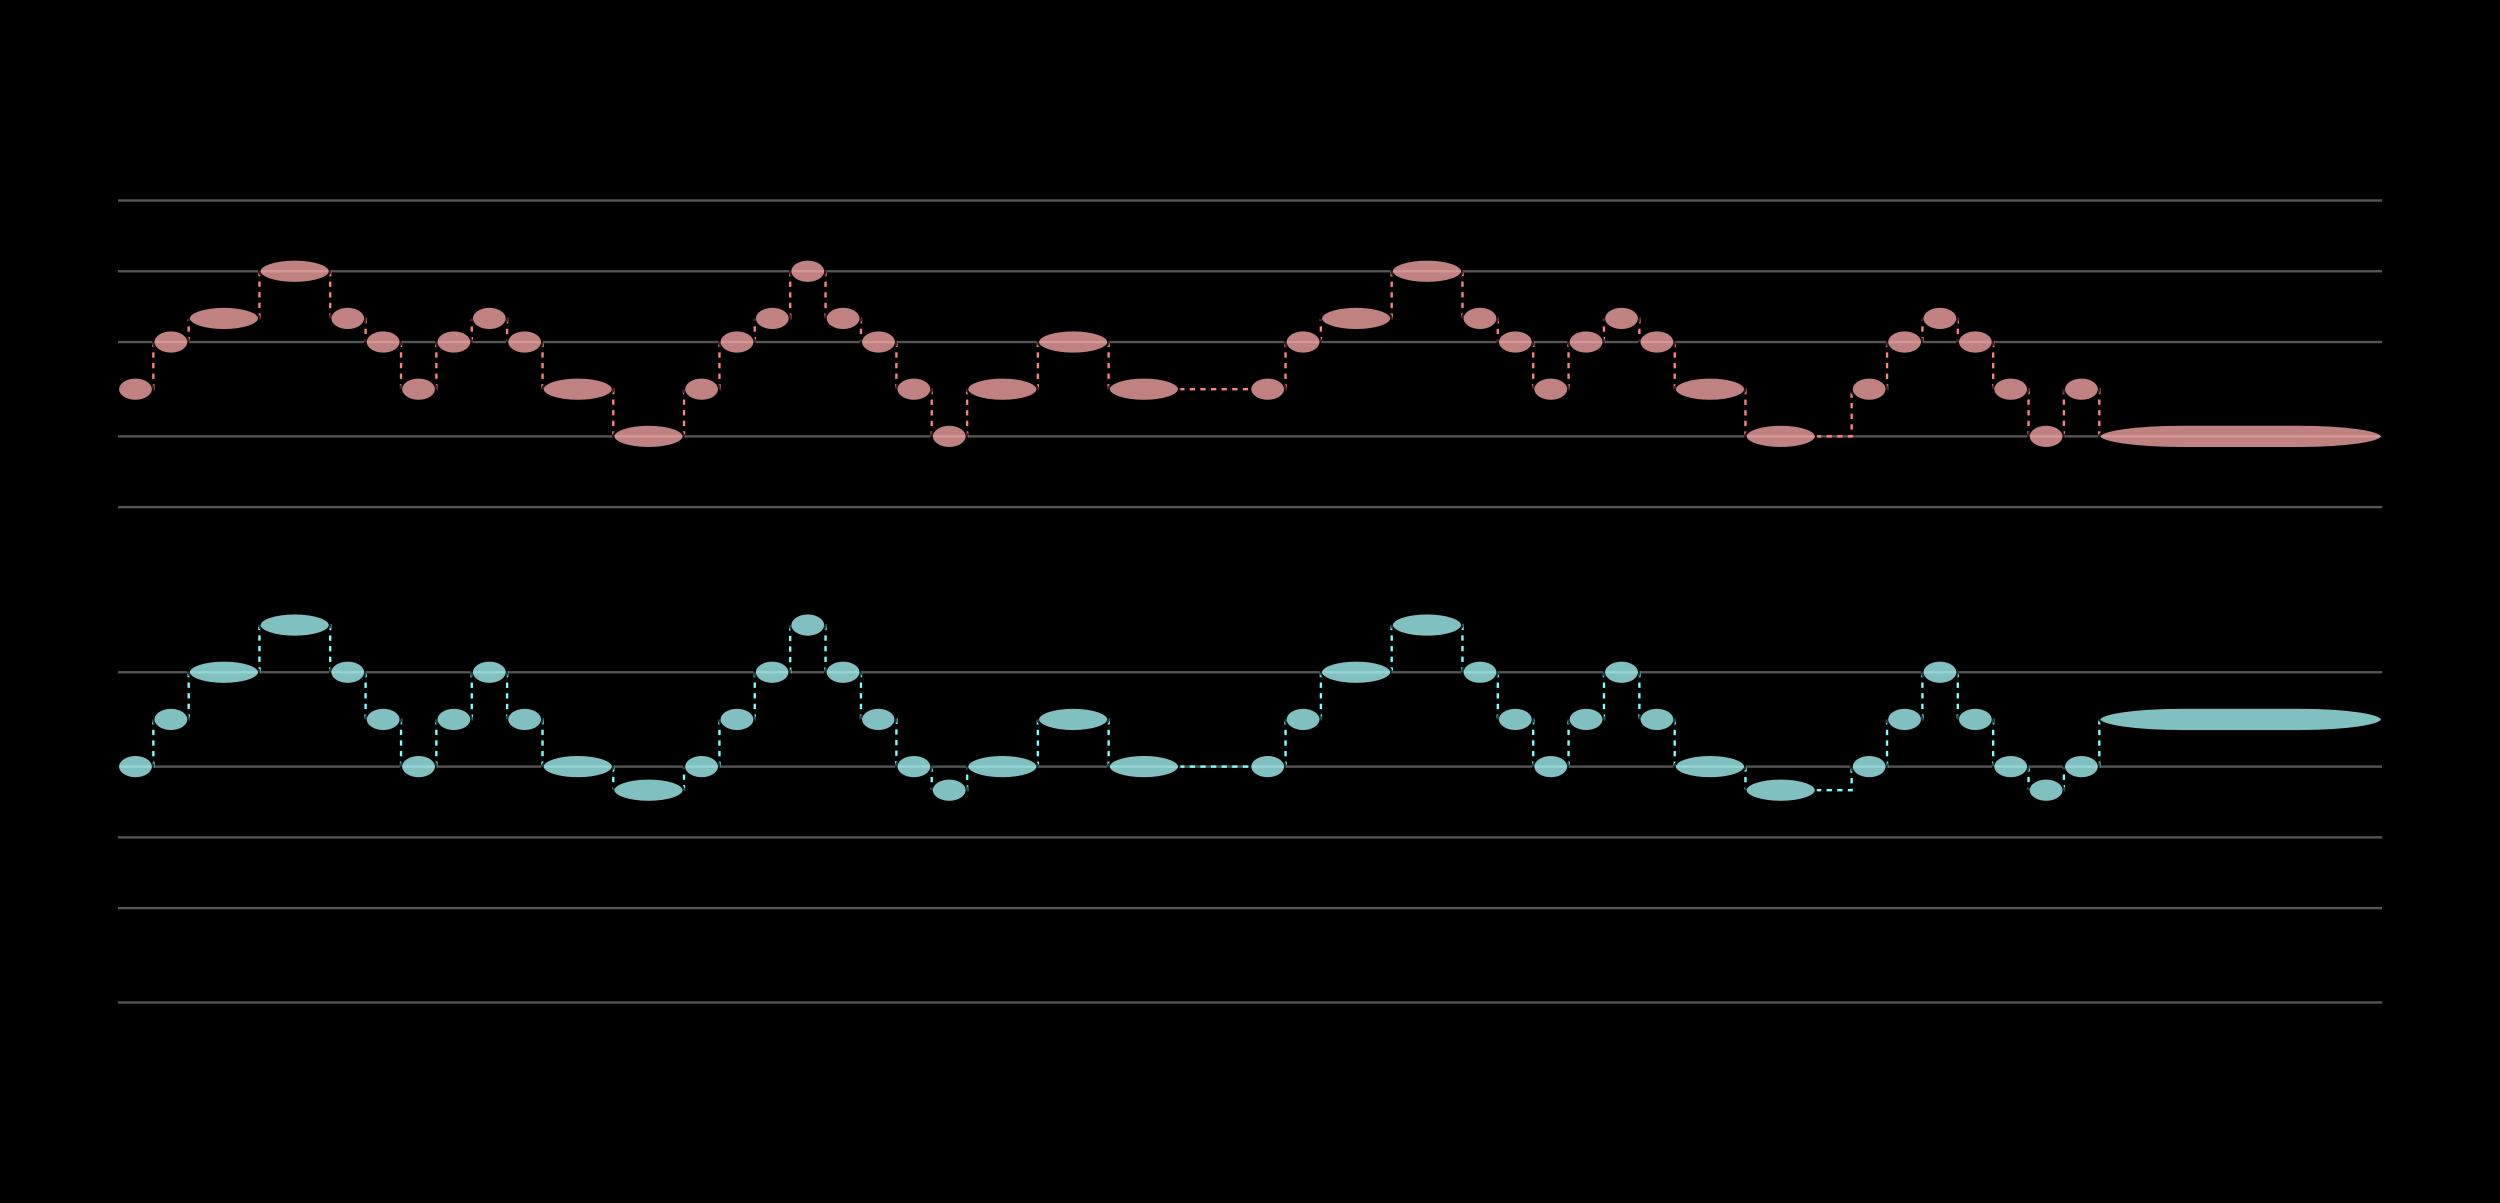
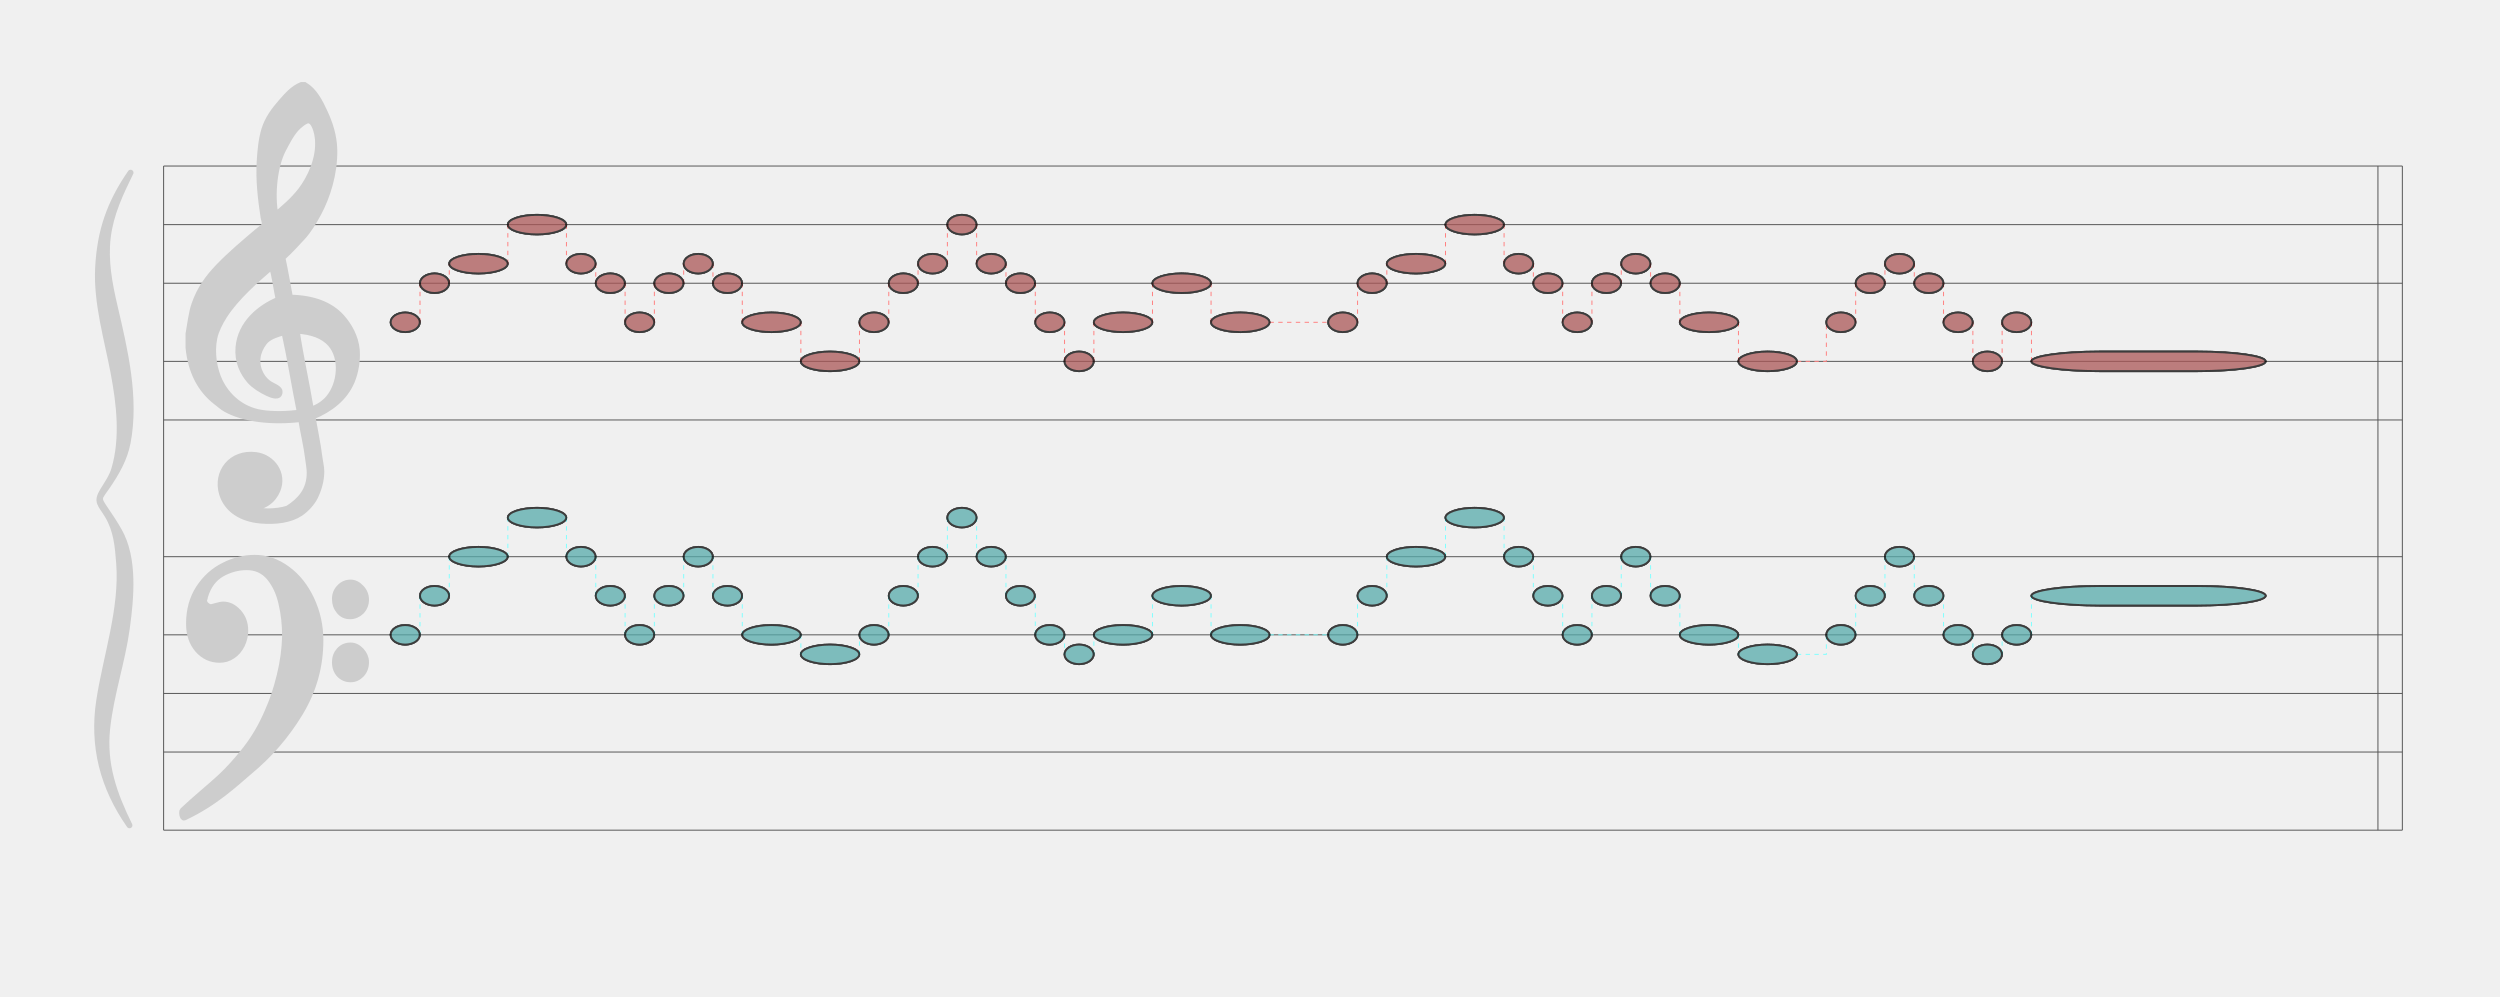
- <svg xmlns="http://www.w3.org/2000/svg" version="1.1" viewPort="0 40 27.425 41" viewBox="-50 -50 1059.87 510" width="1059.87" height="510">
+ <svg xmlns="http://www.w3.org/2000/svg" version="1.1" viewPort="0 40 27.425 41" viewBox="-200 -50 1279.87 510" width="1279.87" height="510">
  <filter id="constantOpacity">
    <feComponentTransfer>
      <feFuncA type="table" tableValues="0 .5 .5" />
    </feComponentTransfer>
  </filter>
-   <rect class="background" x="-500%" y="-500%" width="1000%" height="1000%" style="fill:black" />
  <g transform="scale(35, -10) translate(0, -81)">
-     <g class="staff-lines" stroke-width="0.1" stroke="#555555">
-       <path d="M0 64.5 L27.425 64.5" />
-       <path d="M0 67.5 L27.425 67.5" />
-       <path d="M0 71.5 L27.425 71.5" />
-       <path d="M0 74.5 L27.425 74.5" />
-       <path d="M0 77.5 L27.425 77.5" />
-       <path d="M0 43.5 L27.425 43.5" />
-       <path d="M0 47.5 L27.425 47.5" />
-       <path d="M0 50.5 L27.425 50.5" />
-       <path d="M0 53.5 L27.425 53.5" />
-       <path d="M0 57.5 L27.425 57.5" />
+     <g class="staff-lines" stroke-width="0.5" stroke="#555555">
+       <path vector-effect="non-scaling-stroke" d="M-3.321 64.5 L29.425 64.5" />
+       <path vector-effect="non-scaling-stroke" d="M-3.321 67.5 L29.425 67.5" />
+       <path vector-effect="non-scaling-stroke" d="M-3.321 71.5 L29.425 71.5" />
+       <path vector-effect="non-scaling-stroke" d="M-3.321 74.5 L29.425 74.5" />
+       <path vector-effect="non-scaling-stroke" d="M-3.321 77.5 L29.425 77.5" />
+       <path vector-effect="non-scaling-stroke" d="M-3.321 43.5 L29.425 43.5" />
+       <path vector-effect="non-scaling-stroke" d="M-3.321 47.5 L29.425 47.5" />
+       <path vector-effect="non-scaling-stroke" d="M-3.321 50.5 L29.425 50.5" />
+       <path vector-effect="non-scaling-stroke" d="M-3.321 53.5 L29.425 53.5" />
+       <path vector-effect="non-scaling-stroke" d="M-3.321 57.5 L29.425 57.5" />
+       <path vector-effect="non-scaling-stroke" d="M29.068,43.5 L29.068,77.5" />
+       <path vector-effect="non-scaling-stroke" d="M29.425,43.5 L29.425,77.5" />
+       <path vector-effect="non-scaling-stroke" d="M-3.321,43.5 L-3.321,77.5 z" />
+     </g>
+     <g transform="scale(0.714286, 1)">
+       <g vector-effect="non-scaling-stroke" class="treble-clef" stroke="#cdcdcd" stroke-width="3" fill="#cdcdcd" transform="translate(-17.25, 5.15) scale(0.06, 0.07)">
+         <path vector-effect="non-scaling-stroke" d="M250.026,1080.111c-2.375-5.813-4.501-12.037-5.616-19.656c-1.07-7.32-1.387-15.609-1.62-23.113    c-0.426-13.713,0.409-28.548,1.296-41.038c0.132-1.861,0.517-3.882,0.432-5.183c-0.118-1.794-1.622-3.834-2.484-5.401    c-4.551-8.266-9.023-16.291-13.176-25.488c-3.56-7.883-6.46-16.235-8.316-27.648c-1.087-6.682-1.406-14.26-2.053-21.816   c0-3.313,0-6.623,0-9.936c0.817-17.854,4.099-30.916,9.396-39.743c1.084-1.808,2.228-3.951,3.24-5.186    c6.218-7.579,16.081-9.873,25.812-7.343c0.598-8.887,1.858-19.53,2.376-28.944c0.193-3.49,0.54-7.194,0.54-10.368    c-0.003-13.193-3.44-20.603-7.452-26.135c-3.645-2.613-9.925-3.099-13.176,0.43c4.904-0.174,8.174,5.425,9.612,12.744    c2.427,12.351-1.738,24.386-7.344,25.918c-8.458,2.316-13.738-12.691-11.556-28.295c1.622-11.598,6.603-18.42,13.176-19.655    c5.073-0.956,10.149,0.426,13.608,5.399c1.988,2.858,4.009,7.685,4.968,11.879c1.246,5.448,2.18,12.212,2.16,18.792    c-0.01,3.246-0.453,6.761-0.648,10.152c-0.614,10.689-1.579,19.729-2.376,29.812c6.095,5.437,10.941,13.432,13.392,25.704    c1.302,6.52,2.035,15.517,1.727,23.111c-0.375,9.302-2.565,17.712-5.183,23.975c-3.863,9.248-9.852,13.985-17.604,14.257    c-0.849,9.749-1.633,19.633-2.593,29.159c2.376,4.619,4.55,9.643,6.805,14.906c2.185,5.095,3.892,11.286,5.508,17.712    c2.98,11.855,5.576,29.004,5.4,46.44c-0.102,10.157-1.538,19.319-3.24,27.215c-1.691,7.847-3.557,15.81-6.912,20.089    c-0.36,0-0.72,0-1.08,0C254.113,1090.306,252.068,1085.104,250.026,1080.111z M248.19,997.6    c-1.362,15.429-0.295,36.475,2.7,48.384c1.367,5.441,2.426,10.329,4.428,15.122c0.854,2.04,3.006,5.909,4.104,5.83    c2.104-0.153,3.064-9.245,3.24-13.824c0.542-14.092-2.623-28.387-5.832-37.366C254.247,1008.515,250.911,1002.572,248.19,997.6z     M249.27,935.823c-6.565-5.809-13.02-17.569-13.716-34.776c-0.425-10.517,1.463-18.693,3.888-24.624    c1.422-3.478,3.789-6.692,6.156-9.072c1.287-1.293,4.09-3.666,3.996,1.296c-0.048,2.584-2.504,4.06-3.888,6.263    c-2.557,4.079-4.489,12.399-3.348,21.385c0.481,3.784,1.636,7.983,2.808,10.153c1.458,2.697,3.725,4.34,6.048,5.615    c1.987-19.137,3.451-39.323,5.292-58.753c-4.493-1.347-9.224-1.49-13.068-0.213c-6.922,2.298-11.753,12.045-14.256,23.111    c-1.838,8.128-2.944,20.546-1.837,31.752c0.529,5.353,1.939,11.271,3.348,15.984c4.113,13.751,11.055,26.606,16.308,36.289    C247.971,952.523,248.466,943.862,249.27,935.823z M260.286,855.473c-1.479,19.361-3.545,38.701-4.86,57.671    c5.07-0.638,9.023-3.541,11.556-9.718c4.25-10.369,3.378-29.217-0.648-39.53C264.924,860.283,262.694,856.868,260.286,855.473z" />
+       </g>
+       <g class="bass-clef" fill="#cdcdcd" stroke="#cdcdcd" transform="scale(1.02, 1) translate(-0.25, 0.25)" stroke-width="3">
+         <g transform="matrix(0.1835537,0,0,0.1830159,-98.29797,-1128.841)">
+           <path vector-effect="non-scaling-stroke" d="M514.308,6407.837c3.419,4.086,5.655,9.64,7.124,12.803     c2.204,4.648,4.046,10.097,5.538,16.384c1.492,6.287,2.238,13.068,2.238,20.385c0,4.115-0.338,7.925-0.991,11.507     c-0.653,3.543-1.527,6.4-2.647,8.459c-1.108,2.095-2.297,3.125-3.545,3.125c-1.142,0-2.262-0.687-3.369-2.135     c-1.119-1.41-2.029-3.505-2.752-6.325c-0.711-2.819-1.073-6.135-1.073-9.982c0-3.011,0.326-5.411,0.968-7.317     c0.653-1.867,1.446-2.78,2.379-2.78c0.513,0,0.991,0.342,1.422,1.104c0.431,0.724,0.769,1.753,1.014,3.011     c0.245,1.257,0.373,2.628,0.373,4.077c0,2.019-0.245,3.733-0.735,5.144c-0.501,1.41-1.049,2.132-1.667,2.132     c-0.21,0-0.466-0.152-0.781-0.38c-0.303-0.229-0.501-0.342-0.571-0.342c-0.14,0-0.292,0.152-0.466,0.495     c-0.175,0.342-0.268,0.799-0.292,1.41c0.07,0.495,0.117,0.838,0.117,1.104c0.338,2.896,0.944,4.953,1.796,6.249     c0.863,1.258,1.784,1.905,2.763,1.905c1.014,0,1.83-0.953,2.46-2.858c0.63-1.943,1.073-4.344,1.329-7.277     c0.268-2.896,0.396-5.981,0.396-9.22c-0.035-3.468-0.221-7.125-0.583-10.897c-0.361-3.81-0.804-7.163-1.317-10.059     c-0.653-3.925-1.458-7.468-2.414-10.593c-0.956-3.124-1.889-5.752-2.775-7.849c-0.886-2.133-2.731-5.973-4.104-9.297     C514,6409.468,514.126,6407.62,514.308,6407.837z" />
+           <path vector-effect="non-scaling-stroke" d="M531.259,6465.557c0.313-0.979,0.705-1.415,1.189-1.415     c0.457,0,0.862,0.436,1.228,1.306c0.339,0.908,0.522,2.032,0.522,3.339c0,1.233-0.17,2.358-0.522,3.302     c-0.353,0.979-0.745,1.488-1.163,1.488c-0.483,0-0.888-0.436-1.215-1.343c-0.34-0.871-0.509-1.958-0.509-3.266     C530.789,6467.626,530.945,6466.5,531.259,6465.557z" />
+           <path vector-effect="non-scaling-stroke" d="M531.272,6447.847c0.327-0.871,0.732-1.342,1.241-1.342     c0.457,0,0.849,0.471,1.189,1.378c0.327,0.908,0.497,2.033,0.497,3.447c0,1.162-0.183,2.214-0.522,3.193     c-0.366,0.98-0.745,1.452-1.163,1.452c-0.509,0-0.914-0.436-1.241-1.343c-0.313-0.87-0.483-1.996-0.483-3.301     C530.789,6449.879,530.958,6448.717,531.272,6447.847z" />
+         </g>
+       </g>
+     </g>
+     <g transform="scale(0.714286, 1)">
+       <g class="brace" transform="rotate(0.2) translate(30.5,-324) scale(1,-1) scale(.0175)">
+         <path vector-effect="non-scaling-stroke" stroke="#cdcdcd" fill="#cdcdcd" stroke-width="3" stroke-linejoin="round" d="M-2031.812-22924.453    c-24.919,88.91-36.494,171.418-39.024,279.09c-2.379,101.156,9.877,207.264,16.991,305.533    c6.605,91.162,10.955,191.51-0.048,282.248c-2.757,22.732-8.614,43.227-13.597,63.254c-8.261,33.207-2.886,38.68,5.136,72.111    c10.485,43.689,11.808,90.887,13.172,140.795c3.604,132-16.215,270.613-24.675,400.074    c-8.818,134.883,3.651,255.861,34.113,366.164c-17.906-92.289-29.886-179.082-25.068-283.635    c4.572-99.275,18.379-195.207,24.078-294.23c5.11-88.826,9.914-203.154-8.344-284.342c-4.91-21.82-10.217-42.227-15.835-62.98    c-9.146-33.812-7.235-31.322,2.353-65.664c11.021-39.504,20.774-80.965,24.589-128.662c10.5-131.361-2.347-271.072-13.816-398.416    c-5.957-66.148-10.878-134.006-7.34-202.238C-2055.575-22803.877-2044.086-22863.117-2031.812-22924.453L-2031.812-22924.453z" />
+       </g>
    </g>
    <g style="stroke-width:1; stroke:black;">
-       <g class="note-lines track-2" fill="none" stroke="hsl(180, 100%, 75%)" stroke-dasharray="2.25" stroke-width="1">
+       <g class="note-lines track-2" fill="none" stroke="hsl(180, 100%, 75%)" stroke-dasharray="2.25" vector-effect="non-scaling-stroke" stroke-width="0.5">
        <path vector-effect="non-scaling-stroke" d=" M0.425 53.5 L0.429 53.5 L0.429 55.5" />
        <path vector-effect="non-scaling-stroke" d=" M0.854 55.5 L0.857 55.5 L0.857 57.5" />
        <path vector-effect="non-scaling-stroke" d=" M1.711 57.5 L1.714 57.5 L1.714 59.5" />
        <path vector-effect="non-scaling-stroke" d=" M2.568 59.5 L2.571 59.5 L2.571 57.5" />
        <path vector-effect="non-scaling-stroke" d=" M2.996 57.5 L3 57.5 L3 55.5" />
        <path vector-effect="non-scaling-stroke" d=" M3.425 55.5 L3.429 55.5 L3.429 53.5" />
        <path vector-effect="non-scaling-stroke" d=" M3.854 53.5 L3.857 53.5 L3.857 55.5" />
        <path vector-effect="non-scaling-stroke" d=" M4.282 55.5 L4.286 55.5 L4.286 57.5" />
        <path vector-effect="non-scaling-stroke" d=" M4.711 57.5 L4.714 57.5 L4.714 55.5" />
        <path vector-effect="non-scaling-stroke" d=" M5.139 55.5 L5.143 55.5 L5.143 53.5" />
        <path vector-effect="non-scaling-stroke" d=" M5.996 53.5 L6 53.5 L6 52.5" />
        <path vector-effect="non-scaling-stroke" d=" M6.854 52.5 L6.857 52.5 L6.857 53.5" />
        <path vector-effect="non-scaling-stroke" d=" M7.282 53.5 L7.286 53.5 L7.286 55.5" />
        <path vector-effect="non-scaling-stroke" d=" M7.711 55.5 L7.714 55.5 L7.714 57.5" />
        <path vector-effect="non-scaling-stroke" d=" M8.135 57.5 L8.143 57.5 L8.143 59.5" />
        <path vector-effect="non-scaling-stroke" d=" M8.568 59.5 L8.571 59.5 L8.571 57.5" />
        <path vector-effect="non-scaling-stroke" d=" M8.996 57.5 L9 57.5 L9 55.5" />
        <path vector-effect="non-scaling-stroke" d=" M9.42 55.5 L9.429 55.5 L9.429 53.5" />
        <path vector-effect="non-scaling-stroke" d=" M9.854 53.5 L9.857 53.5 L9.857 52.5" />
        <path vector-effect="non-scaling-stroke" d=" M10.282 52.5 L10.286 52.5 L10.286 53.5" />
        <path vector-effect="non-scaling-stroke" d=" M11.139 53.5 L11.143 53.5 L11.143 55.5" />
        <path vector-effect="non-scaling-stroke" d=" M11.996 55.5 L12 55.5 L12 53.5" />
        <path vector-effect="non-scaling-stroke" d=" M12.854 53.5 L13.714 53.5 L13.714 53.5" />
        <path vector-effect="non-scaling-stroke" d=" M14.139 53.5 L14.143 53.5 L14.143 55.5" />
        <path vector-effect="non-scaling-stroke" d=" M14.568 55.5 L14.571 55.5 L14.571 57.5" />
        <path vector-effect="non-scaling-stroke" d=" M15.425 57.5 L15.429 57.5 L15.429 59.5" />
        <path vector-effect="non-scaling-stroke" d=" M16.282 59.5 L16.286 59.5 L16.286 57.5" />
        <path vector-effect="non-scaling-stroke" d=" M16.711 57.5 L16.714 57.5 L16.714 55.5" />
        <path vector-effect="non-scaling-stroke" d=" M17.139 55.5 L17.143 55.5 L17.143 53.5" />
        <path vector-effect="non-scaling-stroke" d=" M17.568 53.5 L17.571 53.5 L17.571 55.5" />
        <path vector-effect="non-scaling-stroke" d=" M17.996 55.5 L18 55.5 L18 57.5" />
        <path vector-effect="non-scaling-stroke" d=" M18.425 57.5 L18.429 57.5 L18.429 55.5" />
        <path vector-effect="non-scaling-stroke" d=" M18.854 55.5 L18.857 55.5 L18.857 53.5" />
        <path vector-effect="non-scaling-stroke" d=" M19.711 53.5 L19.714 53.5 L19.714 52.5" />
        <path vector-effect="non-scaling-stroke" d=" M20.568 52.5 L21 52.5 L21 53.5" />
        <path vector-effect="non-scaling-stroke" d=" M21.425 53.5 L21.429 53.5 L21.429 55.5" />
        <path vector-effect="non-scaling-stroke" d=" M21.854 55.5 L21.857 55.5 L21.857 57.5" />
        <path vector-effect="non-scaling-stroke" d=" M22.282 57.5 L22.286 57.5 L22.286 55.5" />
        <path vector-effect="non-scaling-stroke" d=" M22.711 55.5 L22.714 55.5 L22.714 53.5" />
        <path vector-effect="non-scaling-stroke" d=" M23.139 53.5 L23.143 53.5 L23.143 52.5" />
        <path vector-effect="non-scaling-stroke" d=" M23.568 52.5 L23.571 52.5 L23.571 53.5" />
        <path vector-effect="non-scaling-stroke" d=" M23.996 53.5 L24 53.5 L24 55.5" />
      </g>
-       <g class="note-lines track-1" fill="none" stroke="hsl(0, 100%, 75%)" stroke-dasharray="2.25" stroke-width="1">
+       <g class="note-lines track-1" fill="none" stroke="hsl(0, 100%, 75%)" stroke-dasharray="2.25" vector-effect="non-scaling-stroke" stroke-width="0.5">
        <path vector-effect="non-scaling-stroke" d=" M0.425 69.5 L0.429 69.5 L0.429 71.5" />
        <path vector-effect="non-scaling-stroke" d=" M0.854 71.5 L0.857 71.5 L0.857 72.5" />
        <path vector-effect="non-scaling-stroke" d=" M1.711 72.5 L1.714 72.5 L1.714 74.5" />
        <path vector-effect="non-scaling-stroke" d=" M2.568 74.5 L2.571 74.5 L2.571 72.5" />
        <path vector-effect="non-scaling-stroke" d=" M2.996 72.5 L3 72.5 L3 71.5" />
        <path vector-effect="non-scaling-stroke" d=" M3.425 71.5 L3.429 71.5 L3.429 69.5" />
        <path vector-effect="non-scaling-stroke" d=" M3.854 69.5 L3.857 69.5 L3.857 71.5" />
        <path vector-effect="non-scaling-stroke" d=" M4.282 71.5 L4.286 71.5 L4.286 72.5" />
        <path vector-effect="non-scaling-stroke" d=" M4.711 72.5 L4.714 72.5 L4.714 71.5" />
        <path vector-effect="non-scaling-stroke" d=" M5.139 71.5 L5.143 71.5 L5.143 69.5" />
        <path vector-effect="non-scaling-stroke" d=" M5.996 69.5 L6 69.5 L6 67.5" />
        <path vector-effect="non-scaling-stroke" d=" M6.854 67.5 L6.857 67.5 L6.857 69.5" />
        <path vector-effect="non-scaling-stroke" d=" M7.282 69.5 L7.286 69.5 L7.286 71.5" />
        <path vector-effect="non-scaling-stroke" d=" M7.711 71.5 L7.714 71.5 L7.714 72.5" />
        <path vector-effect="non-scaling-stroke" d=" M8.139 72.5 L8.143 72.5 L8.143 74.5" />
        <path vector-effect="non-scaling-stroke" d=" M8.568 74.5 L8.571 74.5 L8.571 72.5" />
        <path vector-effect="non-scaling-stroke" d=" M8.996 72.5 L9 72.5 L9 71.5" />
        <path vector-effect="non-scaling-stroke" d=" M9.425 71.5 L9.429 71.5 L9.429 69.5" />
        <path vector-effect="non-scaling-stroke" d=" M9.854 69.5 L9.857 69.5 L9.857 67.5" />
        <path vector-effect="non-scaling-stroke" d=" M10.282 67.5 L10.286 67.5 L10.286 69.5" />
        <path vector-effect="non-scaling-stroke" d=" M11.139 69.5 L11.143 69.5 L11.143 71.5" />
        <path vector-effect="non-scaling-stroke" d=" M11.996 71.5 L12 71.5 L12 69.5" />
        <path vector-effect="non-scaling-stroke" d=" M12.854 69.5 L13.714 69.5 L13.714 69.5" />
        <path vector-effect="non-scaling-stroke" d=" M14.139 69.5 L14.143 69.5 L14.143 71.5" />
        <path vector-effect="non-scaling-stroke" d=" M14.568 71.5 L14.571 71.5 L14.571 72.5" />
        <path vector-effect="non-scaling-stroke" d=" M15.425 72.5 L15.429 72.5 L15.429 74.5" />
        <path vector-effect="non-scaling-stroke" d=" M16.282 74.5 L16.286 74.5 L16.286 72.5" />
        <path vector-effect="non-scaling-stroke" d=" M16.711 72.5 L16.714 72.5 L16.714 71.5" />
        <path vector-effect="non-scaling-stroke" d=" M17.139 71.5 L17.143 71.5 L17.143 69.5" />
        <path vector-effect="non-scaling-stroke" d=" M17.568 69.5 L17.571 69.5 L17.571 71.5" />
        <path vector-effect="non-scaling-stroke" d=" M17.996 71.5 L18 71.5 L18 72.5" />
        <path vector-effect="non-scaling-stroke" d=" M18.425 72.5 L18.429 72.5 L18.429 71.5" />
        <path vector-effect="non-scaling-stroke" d=" M18.854 71.5 L18.857 71.5 L18.857 69.5" />
        <path vector-effect="non-scaling-stroke" d=" M19.711 69.5 L19.714 69.5 L19.714 67.5" />
        <path vector-effect="non-scaling-stroke" d=" M20.568 67.5 L21 67.5 L21 69.5" />
        <path vector-effect="non-scaling-stroke" d=" M21.425 69.5 L21.429 69.5 L21.429 71.5" />
        <path vector-effect="non-scaling-stroke" d=" M21.854 71.5 L21.857 71.5 L21.857 72.5" />
        <path vector-effect="non-scaling-stroke" d=" M22.282 72.5 L22.286 72.5 L22.286 71.5" />
        <path vector-effect="non-scaling-stroke" d=" M22.711 71.5 L22.714 71.5 L22.714 69.5" />
        <path vector-effect="non-scaling-stroke" d=" M23.139 69.5 L23.143 69.5 L23.143 67.5" />
        <path vector-effect="non-scaling-stroke" d=" M23.568 67.5 L23.571 67.5 L23.571 69.5" />
        <path vector-effect="non-scaling-stroke" d=" M23.996 69.5 L24 69.5 L24 67.5" />
      </g>
-       <g opacity="0.5" class="note-backdrops track-2" style="fill:white;">
+       <g opacity="0.5" class="note-backdrops track-2" style="fill:black;">
        <g class="note key-53 ont-0d000 offt-0d425">
          <rect vector-effect="non-scaling-stroke" rx="1" ry="1" x="0" y="53" width="0.425" height="1" />
        </g>
        <g class="note key-55 ont-0d429 offt-0d854">
          <rect vector-effect="non-scaling-stroke" rx="1" ry="1" x="0.429" y="55" width="0.425" height="1" />
        </g>
        <g class="note key-57 ont-0d857 offt-1d711">
          <rect vector-effect="non-scaling-stroke" rx="1" ry="1" x="0.857" y="57" width="0.854" height="1" />
        </g>
        <g class="note key-59 ont-1d714 offt-2d568 maxima">
          <rect vector-effect="non-scaling-stroke" rx="1" ry="1" x="1.714" y="59" width="0.854" height="1" />
        </g>
        <g class="note key-57 ont-2d571 offt-2d996">
          <rect vector-effect="non-scaling-stroke" rx="1" ry="1" x="2.571" y="57" width="0.425" height="1" />
        </g>
        <g class="note key-55 ont-3d000 offt-3d425">
          <rect vector-effect="non-scaling-stroke" rx="1" ry="1" x="3" y="55" width="0.425" height="1" />
        </g>
        <g class="note key-53 ont-3d429 offt-3d854">
          <rect vector-effect="non-scaling-stroke" rx="1" ry="1" x="3.429" y="53" width="0.425" height="1" />
        </g>
        <g class="note key-55 ont-3d857 offt-4d282">
          <rect vector-effect="non-scaling-stroke" rx="1" ry="1" x="3.857" y="55" width="0.425" height="1" />
        </g>
        <g class="note key-57 ont-4d286 offt-4d711">
          <rect vector-effect="non-scaling-stroke" rx="1" ry="1" x="4.286" y="57" width="0.425" height="1" />
        </g>
        <g class="note key-55 ont-4d714 offt-5d139">
          <rect vector-effect="non-scaling-stroke" rx="1" ry="1" x="4.714" y="55" width="0.425" height="1" />
        </g>
        <g class="note key-53 ont-5d143 offt-5d996">
          <rect vector-effect="non-scaling-stroke" rx="1" ry="1" x="5.143" y="53" width="0.854" height="1" />
        </g>
        <g class="note key-52 ont-6d000 offt-6d854 minima">
          <rect vector-effect="non-scaling-stroke" rx="1" ry="1" x="6" y="52" width="0.854" height="1" />
        </g>
        <g class="note key-53 ont-6d857 offt-7d282">
          <rect vector-effect="non-scaling-stroke" rx="1" ry="1" x="6.857" y="53" width="0.425" height="1" />
        </g>
        <g class="note key-55 ont-7d286 offt-7d711">
          <rect vector-effect="non-scaling-stroke" rx="1" ry="1" x="7.286" y="55" width="0.425" height="1" />
        </g>
        <g class="note key-57 ont-7d714 offt-8d135">
          <rect vector-effect="non-scaling-stroke" rx="1" ry="1" x="7.714" y="57" width="0.421" height="1" />
        </g>
        <g class="note key-59 ont-8d143 offt-8d568 maxima">
          <rect vector-effect="non-scaling-stroke" rx="1" ry="1" x="8.143" y="59" width="0.425" height="1" />
        </g>
        <g class="note key-57 ont-8d571 offt-8d996">
          <rect vector-effect="non-scaling-stroke" rx="1" ry="1" x="8.571" y="57" width="0.425" height="1" />
        </g>
        <g class="note key-55 ont-9d000 offt-9d420">
          <rect vector-effect="non-scaling-stroke" rx="1" ry="1" x="9" y="55" width="0.42" height="1" />
        </g>
        <g class="note key-53 ont-9d429 offt-9d854">
          <rect vector-effect="non-scaling-stroke" rx="1" ry="1" x="9.429" y="53" width="0.425" height="1" />
        </g>
        <g class="note key-52 ont-9d857 offt-10d282 minima">
          <rect vector-effect="non-scaling-stroke" rx="1" ry="1" x="9.857" y="52" width="0.425" height="1" />
        </g>
        <g class="note key-53 ont-10d286 offt-11d139">
          <rect vector-effect="non-scaling-stroke" rx="1" ry="1" x="10.286" y="53" width="0.854" height="1" />
        </g>
        <g class="note key-55 ont-11d143 offt-11d996">
          <rect vector-effect="non-scaling-stroke" rx="1" ry="1" x="11.143" y="55" width="0.854" height="1" />
        </g>
        <g class="note key-53 ont-12d000 offt-12d854">
          <rect vector-effect="non-scaling-stroke" rx="1" ry="1" x="12" y="53" width="0.854" height="1" />
        </g>
        <g class="note key-53 ont-13d714 offt-14d139">
          <rect vector-effect="non-scaling-stroke" rx="1" ry="1" x="13.714" y="53" width="0.425" height="1" />
        </g>
        <g class="note key-55 ont-14d143 offt-14d568">
          <rect vector-effect="non-scaling-stroke" rx="1" ry="1" x="14.143" y="55" width="0.425" height="1" />
        </g>
        <g class="note key-57 ont-14d571 offt-15d425">
          <rect vector-effect="non-scaling-stroke" rx="1" ry="1" x="14.571" y="57" width="0.854" height="1" />
        </g>
        <g class="note key-59 ont-15d429 offt-16d282 maxima">
          <rect vector-effect="non-scaling-stroke" rx="1" ry="1" x="15.429" y="59" width="0.854" height="1" />
        </g>
        <g class="note key-57 ont-16d286 offt-16d711">
          <rect vector-effect="non-scaling-stroke" rx="1" ry="1" x="16.286" y="57" width="0.425" height="1" />
        </g>
        <g class="note key-55 ont-16d714 offt-17d139">
          <rect vector-effect="non-scaling-stroke" rx="1" ry="1" x="16.714" y="55" width="0.425" height="1" />
        </g>
        <g class="note key-53 ont-17d143 offt-17d568">
          <rect vector-effect="non-scaling-stroke" rx="1" ry="1" x="17.143" y="53" width="0.425" height="1" />
        </g>
        <g class="note key-55 ont-17d571 offt-17d996">
          <rect vector-effect="non-scaling-stroke" rx="1" ry="1" x="17.571" y="55" width="0.425" height="1" />
        </g>
        <g class="note key-57 ont-18d000 offt-18d425">
          <rect vector-effect="non-scaling-stroke" rx="1" ry="1" x="18" y="57" width="0.425" height="1" />
        </g>
        <g class="note key-55 ont-18d429 offt-18d854">
          <rect vector-effect="non-scaling-stroke" rx="1" ry="1" x="18.429" y="55" width="0.425" height="1" />
        </g>
        <g class="note key-53 ont-18d857 offt-19d711">
          <rect vector-effect="non-scaling-stroke" rx="1" ry="1" x="18.857" y="53" width="0.854" height="1" />
        </g>
        <g class="note key-52 ont-19d714 offt-20d568 minima">
          <rect vector-effect="non-scaling-stroke" rx="1" ry="1" x="19.714" y="52" width="0.854" height="1" />
        </g>
        <g class="note key-53 ont-21d000 offt-21d425">
          <rect vector-effect="non-scaling-stroke" rx="1" ry="1" x="21" y="53" width="0.425" height="1" />
        </g>
        <g class="note key-55 ont-21d429 offt-21d854">
          <rect vector-effect="non-scaling-stroke" rx="1" ry="1" x="21.429" y="55" width="0.425" height="1" />
        </g>
        <g class="note key-57 ont-21d857 offt-22d282">
          <rect vector-effect="non-scaling-stroke" rx="1" ry="1" x="21.857" y="57" width="0.425" height="1" />
        </g>
        <g class="note key-55 ont-22d286 offt-22d711">
          <rect vector-effect="non-scaling-stroke" rx="1" ry="1" x="22.286" y="55" width="0.425" height="1" />
        </g>
        <g class="note key-53 ont-22d714 offt-23d139">
          <rect vector-effect="non-scaling-stroke" rx="1" ry="1" x="22.714" y="53" width="0.425" height="1" />
        </g>
        <g class="note key-52 ont-23d143 offt-23d568 minima">
          <rect vector-effect="non-scaling-stroke" rx="1" ry="1" x="23.143" y="52" width="0.425" height="1" />
        </g>
        <g class="note key-53 ont-23d571 offt-23d996">
          <rect vector-effect="non-scaling-stroke" rx="1" ry="1" x="23.571" y="53" width="0.425" height="1" />
        </g>
        <g class="note key-55 ont-24d000 offt-27d425">
          <rect vector-effect="non-scaling-stroke" rx="1" ry="1" x="24" y="55" width="3.425" height="1" />
        </g>
      </g>
-       <g opacity="0.5" class="note-backdrops track-1" style="fill:white;">
+       <g opacity="0.5" class="note-backdrops track-1" style="fill:black;">
        <g class="note key-69 ont-0d000 offt-0d425">
          <rect vector-effect="non-scaling-stroke" rx="1" ry="1" x="0" y="69" width="0.425" height="1" />
        </g>
        <g class="note key-71 ont-0d429 offt-0d854">
          <rect vector-effect="non-scaling-stroke" rx="1" ry="1" x="0.429" y="71" width="0.425" height="1" />
        </g>
        <g class="note key-72 ont-0d857 offt-1d711">
          <rect vector-effect="non-scaling-stroke" rx="1" ry="1" x="0.857" y="72" width="0.854" height="1" />
        </g>
        <g class="note key-74 ont-1d714 offt-2d568 maxima">
          <rect vector-effect="non-scaling-stroke" rx="1" ry="1" x="1.714" y="74" width="0.854" height="1" />
        </g>
        <g class="note key-72 ont-2d571 offt-2d996">
          <rect vector-effect="non-scaling-stroke" rx="1" ry="1" x="2.571" y="72" width="0.425" height="1" />
        </g>
        <g class="note key-71 ont-3d000 offt-3d425">
          <rect vector-effect="non-scaling-stroke" rx="1" ry="1" x="3" y="71" width="0.425" height="1" />
        </g>
        <g class="note key-69 ont-3d429 offt-3d854">
          <rect vector-effect="non-scaling-stroke" rx="1" ry="1" x="3.429" y="69" width="0.425" height="1" />
        </g>
        <g class="note key-71 ont-3d857 offt-4d282">
          <rect vector-effect="non-scaling-stroke" rx="1" ry="1" x="3.857" y="71" width="0.425" height="1" />
        </g>
        <g class="note key-72 ont-4d286 offt-4d711">
          <rect vector-effect="non-scaling-stroke" rx="1" ry="1" x="4.286" y="72" width="0.425" height="1" />
        </g>
        <g class="note key-71 ont-4d714 offt-5d139">
          <rect vector-effect="non-scaling-stroke" rx="1" ry="1" x="4.714" y="71" width="0.425" height="1" />
        </g>
        <g class="note key-69 ont-5d143 offt-5d996">
          <rect vector-effect="non-scaling-stroke" rx="1" ry="1" x="5.143" y="69" width="0.854" height="1" />
        </g>
        <g class="note key-67 ont-6d000 offt-6d854 minima">
          <rect vector-effect="non-scaling-stroke" rx="1" ry="1" x="6" y="67" width="0.854" height="1" />
        </g>
        <g class="note key-69 ont-6d857 offt-7d282">
          <rect vector-effect="non-scaling-stroke" rx="1" ry="1" x="6.857" y="69" width="0.425" height="1" />
        </g>
        <g class="note key-71 ont-7d286 offt-7d711">
          <rect vector-effect="non-scaling-stroke" rx="1" ry="1" x="7.286" y="71" width="0.425" height="1" />
        </g>
        <g class="note key-72 ont-7d714 offt-8d139">
          <rect vector-effect="non-scaling-stroke" rx="1" ry="1" x="7.714" y="72" width="0.425" height="1" />
        </g>
        <g class="note key-74 ont-8d143 offt-8d568 maxima">
          <rect vector-effect="non-scaling-stroke" rx="1" ry="1" x="8.143" y="74" width="0.425" height="1" />
        </g>
        <g class="note key-72 ont-8d571 offt-8d996">
          <rect vector-effect="non-scaling-stroke" rx="1" ry="1" x="8.571" y="72" width="0.425" height="1" />
        </g>
        <g class="note key-71 ont-9d000 offt-9d425">
          <rect vector-effect="non-scaling-stroke" rx="1" ry="1" x="9" y="71" width="0.425" height="1" />
        </g>
        <g class="note key-69 ont-9d429 offt-9d854">
          <rect vector-effect="non-scaling-stroke" rx="1" ry="1" x="9.429" y="69" width="0.425" height="1" />
        </g>
        <g class="note key-67 ont-9d857 offt-10d282 minima">
          <rect vector-effect="non-scaling-stroke" rx="1" ry="1" x="9.857" y="67" width="0.425" height="1" />
        </g>
        <g class="note key-69 ont-10d286 offt-11d139">
          <rect vector-effect="non-scaling-stroke" rx="1" ry="1" x="10.286" y="69" width="0.854" height="1" />
        </g>
        <g class="note key-71 ont-11d143 offt-11d996">
          <rect vector-effect="non-scaling-stroke" rx="1" ry="1" x="11.143" y="71" width="0.854" height="1" />
        </g>
        <g class="note key-69 ont-12d000 offt-12d854">
          <rect vector-effect="non-scaling-stroke" rx="1" ry="1" x="12" y="69" width="0.854" height="1" />
        </g>
        <g class="note key-69 ont-13d714 offt-14d139">
          <rect vector-effect="non-scaling-stroke" rx="1" ry="1" x="13.714" y="69" width="0.425" height="1" />
        </g>
        <g class="note key-71 ont-14d143 offt-14d568">
          <rect vector-effect="non-scaling-stroke" rx="1" ry="1" x="14.143" y="71" width="0.425" height="1" />
        </g>
        <g class="note key-72 ont-14d571 offt-15d425">
          <rect vector-effect="non-scaling-stroke" rx="1" ry="1" x="14.571" y="72" width="0.854" height="1" />
        </g>
        <g class="note key-74 ont-15d429 offt-16d282 maxima">
          <rect vector-effect="non-scaling-stroke" rx="1" ry="1" x="15.429" y="74" width="0.854" height="1" />
        </g>
        <g class="note key-72 ont-16d286 offt-16d711">
          <rect vector-effect="non-scaling-stroke" rx="1" ry="1" x="16.286" y="72" width="0.425" height="1" />
        </g>
        <g class="note key-71 ont-16d714 offt-17d139">
          <rect vector-effect="non-scaling-stroke" rx="1" ry="1" x="16.714" y="71" width="0.425" height="1" />
        </g>
        <g class="note key-69 ont-17d143 offt-17d568">
          <rect vector-effect="non-scaling-stroke" rx="1" ry="1" x="17.143" y="69" width="0.425" height="1" />
        </g>
        <g class="note key-71 ont-17d571 offt-17d996">
          <rect vector-effect="non-scaling-stroke" rx="1" ry="1" x="17.571" y="71" width="0.425" height="1" />
        </g>
        <g class="note key-72 ont-18d000 offt-18d425">
          <rect vector-effect="non-scaling-stroke" rx="1" ry="1" x="18" y="72" width="0.425" height="1" />
        </g>
        <g class="note key-71 ont-18d429 offt-18d854">
          <rect vector-effect="non-scaling-stroke" rx="1" ry="1" x="18.429" y="71" width="0.425" height="1" />
        </g>
        <g class="note key-69 ont-18d857 offt-19d711">
          <rect vector-effect="non-scaling-stroke" rx="1" ry="1" x="18.857" y="69" width="0.854" height="1" />
        </g>
        <g class="note key-67 ont-19d714 offt-20d568 minima">
          <rect vector-effect="non-scaling-stroke" rx="1" ry="1" x="19.714" y="67" width="0.854" height="1" />
        </g>
        <g class="note key-69 ont-21d000 offt-21d425">
          <rect vector-effect="non-scaling-stroke" rx="1" ry="1" x="21" y="69" width="0.425" height="1" />
        </g>
        <g class="note key-71 ont-21d429 offt-21d854">
          <rect vector-effect="non-scaling-stroke" rx="1" ry="1" x="21.429" y="71" width="0.425" height="1" />
        </g>
        <g class="note key-72 ont-21d857 offt-22d282">
          <rect vector-effect="non-scaling-stroke" rx="1" ry="1" x="21.857" y="72" width="0.425" height="1" />
        </g>
        <g class="note key-71 ont-22d286 offt-22d711">
          <rect vector-effect="non-scaling-stroke" rx="1" ry="1" x="22.286" y="71" width="0.425" height="1" />
        </g>
        <g class="note key-69 ont-22d714 offt-23d139">
          <rect vector-effect="non-scaling-stroke" rx="1" ry="1" x="22.714" y="69" width="0.425" height="1" />
        </g>
        <g class="note key-67 ont-23d143 offt-23d568 minima">
          <rect vector-effect="non-scaling-stroke" rx="1" ry="1" x="23.143" y="67" width="0.425" height="1" />
        </g>
        <g class="note key-69 ont-23d571 offt-23d996">
          <rect vector-effect="non-scaling-stroke" rx="1" ry="1" x="23.571" y="69" width="0.425" height="1" />
        </g>
        <g class="note key-67 ont-24d000 offt-27d425 minima">
          <rect vector-effect="non-scaling-stroke" rx="1" ry="1" x="24" y="67" width="3.425" height="1" />
        </g>
      </g>
      <g class="track-2" filter="url(#constantOpacity)" style="opacity:1; fill:hsl(180, 100%, 75%);">
        <g class="note key-53 ont-0d000 offt-0d425">
          <rect vector-effect="non-scaling-stroke" rx="1" ry="1" x="0" y="53" width="0.425" height="1" />
        </g>
        <g class="note key-55 ont-0d429 offt-0d854">
          <rect vector-effect="non-scaling-stroke" rx="1" ry="1" x="0.429" y="55" width="0.425" height="1" />
        </g>
        <g class="note key-57 ont-0d857 offt-1d711">
          <rect vector-effect="non-scaling-stroke" rx="1" ry="1" x="0.857" y="57" width="0.854" height="1" />
        </g>
        <g class="note key-59 ont-1d714 offt-2d568 maxima">
          <rect vector-effect="non-scaling-stroke" rx="1" ry="1" x="1.714" y="59" width="0.854" height="1" />
        </g>
        <g class="note key-57 ont-2d571 offt-2d996">
          <rect vector-effect="non-scaling-stroke" rx="1" ry="1" x="2.571" y="57" width="0.425" height="1" />
        </g>
        <g class="note key-55 ont-3d000 offt-3d425">
          <rect vector-effect="non-scaling-stroke" rx="1" ry="1" x="3" y="55" width="0.425" height="1" />
        </g>
        <g class="note key-53 ont-3d429 offt-3d854">
          <rect vector-effect="non-scaling-stroke" rx="1" ry="1" x="3.429" y="53" width="0.425" height="1" />
        </g>
        <g class="note key-55 ont-3d857 offt-4d282">
          <rect vector-effect="non-scaling-stroke" rx="1" ry="1" x="3.857" y="55" width="0.425" height="1" />
        </g>
        <g class="note key-57 ont-4d286 offt-4d711">
          <rect vector-effect="non-scaling-stroke" rx="1" ry="1" x="4.286" y="57" width="0.425" height="1" />
        </g>
        <g class="note key-55 ont-4d714 offt-5d139">
          <rect vector-effect="non-scaling-stroke" rx="1" ry="1" x="4.714" y="55" width="0.425" height="1" />
        </g>
        <g class="note key-53 ont-5d143 offt-5d996">
          <rect vector-effect="non-scaling-stroke" rx="1" ry="1" x="5.143" y="53" width="0.854" height="1" />
        </g>
        <g class="note key-52 ont-6d000 offt-6d854 minima">
          <rect vector-effect="non-scaling-stroke" rx="1" ry="1" x="6" y="52" width="0.854" height="1" />
        </g>
        <g class="note key-53 ont-6d857 offt-7d282">
          <rect vector-effect="non-scaling-stroke" rx="1" ry="1" x="6.857" y="53" width="0.425" height="1" />
        </g>
        <g class="note key-55 ont-7d286 offt-7d711">
          <rect vector-effect="non-scaling-stroke" rx="1" ry="1" x="7.286" y="55" width="0.425" height="1" />
        </g>
        <g class="note key-57 ont-7d714 offt-8d135">
          <rect vector-effect="non-scaling-stroke" rx="1" ry="1" x="7.714" y="57" width="0.421" height="1" />
        </g>
        <g class="note key-59 ont-8d143 offt-8d568 maxima">
          <rect vector-effect="non-scaling-stroke" rx="1" ry="1" x="8.143" y="59" width="0.425" height="1" />
        </g>
        <g class="note key-57 ont-8d571 offt-8d996">
          <rect vector-effect="non-scaling-stroke" rx="1" ry="1" x="8.571" y="57" width="0.425" height="1" />
        </g>
        <g class="note key-55 ont-9d000 offt-9d420">
          <rect vector-effect="non-scaling-stroke" rx="1" ry="1" x="9" y="55" width="0.42" height="1" />
        </g>
        <g class="note key-53 ont-9d429 offt-9d854">
          <rect vector-effect="non-scaling-stroke" rx="1" ry="1" x="9.429" y="53" width="0.425" height="1" />
        </g>
        <g class="note key-52 ont-9d857 offt-10d282 minima">
          <rect vector-effect="non-scaling-stroke" rx="1" ry="1" x="9.857" y="52" width="0.425" height="1" />
        </g>
        <g class="note key-53 ont-10d286 offt-11d139">
          <rect vector-effect="non-scaling-stroke" rx="1" ry="1" x="10.286" y="53" width="0.854" height="1" />
        </g>
        <g class="note key-55 ont-11d143 offt-11d996">
          <rect vector-effect="non-scaling-stroke" rx="1" ry="1" x="11.143" y="55" width="0.854" height="1" />
        </g>
        <g class="note key-53 ont-12d000 offt-12d854">
          <rect vector-effect="non-scaling-stroke" rx="1" ry="1" x="12" y="53" width="0.854" height="1" />
        </g>
        <g class="note key-53 ont-13d714 offt-14d139">
          <rect vector-effect="non-scaling-stroke" rx="1" ry="1" x="13.714" y="53" width="0.425" height="1" />
        </g>
        <g class="note key-55 ont-14d143 offt-14d568">
          <rect vector-effect="non-scaling-stroke" rx="1" ry="1" x="14.143" y="55" width="0.425" height="1" />
        </g>
        <g class="note key-57 ont-14d571 offt-15d425">
          <rect vector-effect="non-scaling-stroke" rx="1" ry="1" x="14.571" y="57" width="0.854" height="1" />
        </g>
        <g class="note key-59 ont-15d429 offt-16d282 maxima">
          <rect vector-effect="non-scaling-stroke" rx="1" ry="1" x="15.429" y="59" width="0.854" height="1" />
        </g>
        <g class="note key-57 ont-16d286 offt-16d711">
          <rect vector-effect="non-scaling-stroke" rx="1" ry="1" x="16.286" y="57" width="0.425" height="1" />
        </g>
        <g class="note key-55 ont-16d714 offt-17d139">
          <rect vector-effect="non-scaling-stroke" rx="1" ry="1" x="16.714" y="55" width="0.425" height="1" />
        </g>
        <g class="note key-53 ont-17d143 offt-17d568">
          <rect vector-effect="non-scaling-stroke" rx="1" ry="1" x="17.143" y="53" width="0.425" height="1" />
        </g>
        <g class="note key-55 ont-17d571 offt-17d996">
          <rect vector-effect="non-scaling-stroke" rx="1" ry="1" x="17.571" y="55" width="0.425" height="1" />
        </g>
        <g class="note key-57 ont-18d000 offt-18d425">
          <rect vector-effect="non-scaling-stroke" rx="1" ry="1" x="18" y="57" width="0.425" height="1" />
        </g>
        <g class="note key-55 ont-18d429 offt-18d854">
          <rect vector-effect="non-scaling-stroke" rx="1" ry="1" x="18.429" y="55" width="0.425" height="1" />
        </g>
        <g class="note key-53 ont-18d857 offt-19d711">
          <rect vector-effect="non-scaling-stroke" rx="1" ry="1" x="18.857" y="53" width="0.854" height="1" />
        </g>
        <g class="note key-52 ont-19d714 offt-20d568 minima">
          <rect vector-effect="non-scaling-stroke" rx="1" ry="1" x="19.714" y="52" width="0.854" height="1" />
        </g>
        <g class="note key-53 ont-21d000 offt-21d425">
          <rect vector-effect="non-scaling-stroke" rx="1" ry="1" x="21" y="53" width="0.425" height="1" />
        </g>
        <g class="note key-55 ont-21d429 offt-21d854">
          <rect vector-effect="non-scaling-stroke" rx="1" ry="1" x="21.429" y="55" width="0.425" height="1" />
        </g>
        <g class="note key-57 ont-21d857 offt-22d282">
          <rect vector-effect="non-scaling-stroke" rx="1" ry="1" x="21.857" y="57" width="0.425" height="1" />
        </g>
        <g class="note key-55 ont-22d286 offt-22d711">
          <rect vector-effect="non-scaling-stroke" rx="1" ry="1" x="22.286" y="55" width="0.425" height="1" />
        </g>
        <g class="note key-53 ont-22d714 offt-23d139">
          <rect vector-effect="non-scaling-stroke" rx="1" ry="1" x="22.714" y="53" width="0.425" height="1" />
        </g>
        <g class="note key-52 ont-23d143 offt-23d568 minima">
          <rect vector-effect="non-scaling-stroke" rx="1" ry="1" x="23.143" y="52" width="0.425" height="1" />
        </g>
        <g class="note key-53 ont-23d571 offt-23d996">
          <rect vector-effect="non-scaling-stroke" rx="1" ry="1" x="23.571" y="53" width="0.425" height="1" />
        </g>
        <g class="note key-55 ont-24d000 offt-27d425">
          <rect vector-effect="non-scaling-stroke" rx="1" ry="1" x="24" y="55" width="3.425" height="1" />
        </g>
      </g>
      <g class="track-1" filter="url(#constantOpacity)" style="opacity:1; fill:hsl(0, 100%, 75%);">
        <g class="note key-69 ont-0d000 offt-0d425">
          <rect vector-effect="non-scaling-stroke" rx="1" ry="1" x="0" y="69" width="0.425" height="1" />
        </g>
        <g class="note key-71 ont-0d429 offt-0d854">
          <rect vector-effect="non-scaling-stroke" rx="1" ry="1" x="0.429" y="71" width="0.425" height="1" />
        </g>
        <g class="note key-72 ont-0d857 offt-1d711">
          <rect vector-effect="non-scaling-stroke" rx="1" ry="1" x="0.857" y="72" width="0.854" height="1" />
        </g>
        <g class="note key-74 ont-1d714 offt-2d568 maxima">
          <rect vector-effect="non-scaling-stroke" rx="1" ry="1" x="1.714" y="74" width="0.854" height="1" />
        </g>
        <g class="note key-72 ont-2d571 offt-2d996">
          <rect vector-effect="non-scaling-stroke" rx="1" ry="1" x="2.571" y="72" width="0.425" height="1" />
        </g>
        <g class="note key-71 ont-3d000 offt-3d425">
          <rect vector-effect="non-scaling-stroke" rx="1" ry="1" x="3" y="71" width="0.425" height="1" />
        </g>
        <g class="note key-69 ont-3d429 offt-3d854">
          <rect vector-effect="non-scaling-stroke" rx="1" ry="1" x="3.429" y="69" width="0.425" height="1" />
        </g>
        <g class="note key-71 ont-3d857 offt-4d282">
          <rect vector-effect="non-scaling-stroke" rx="1" ry="1" x="3.857" y="71" width="0.425" height="1" />
        </g>
        <g class="note key-72 ont-4d286 offt-4d711">
          <rect vector-effect="non-scaling-stroke" rx="1" ry="1" x="4.286" y="72" width="0.425" height="1" />
        </g>
        <g class="note key-71 ont-4d714 offt-5d139">
          <rect vector-effect="non-scaling-stroke" rx="1" ry="1" x="4.714" y="71" width="0.425" height="1" />
        </g>
        <g class="note key-69 ont-5d143 offt-5d996">
          <rect vector-effect="non-scaling-stroke" rx="1" ry="1" x="5.143" y="69" width="0.854" height="1" />
        </g>
        <g class="note key-67 ont-6d000 offt-6d854 minima">
          <rect vector-effect="non-scaling-stroke" rx="1" ry="1" x="6" y="67" width="0.854" height="1" />
        </g>
        <g class="note key-69 ont-6d857 offt-7d282">
          <rect vector-effect="non-scaling-stroke" rx="1" ry="1" x="6.857" y="69" width="0.425" height="1" />
        </g>
        <g class="note key-71 ont-7d286 offt-7d711">
          <rect vector-effect="non-scaling-stroke" rx="1" ry="1" x="7.286" y="71" width="0.425" height="1" />
        </g>
        <g class="note key-72 ont-7d714 offt-8d139">
          <rect vector-effect="non-scaling-stroke" rx="1" ry="1" x="7.714" y="72" width="0.425" height="1" />
        </g>
        <g class="note key-74 ont-8d143 offt-8d568 maxima">
          <rect vector-effect="non-scaling-stroke" rx="1" ry="1" x="8.143" y="74" width="0.425" height="1" />
        </g>
        <g class="note key-72 ont-8d571 offt-8d996">
          <rect vector-effect="non-scaling-stroke" rx="1" ry="1" x="8.571" y="72" width="0.425" height="1" />
        </g>
        <g class="note key-71 ont-9d000 offt-9d425">
          <rect vector-effect="non-scaling-stroke" rx="1" ry="1" x="9" y="71" width="0.425" height="1" />
        </g>
        <g class="note key-69 ont-9d429 offt-9d854">
          <rect vector-effect="non-scaling-stroke" rx="1" ry="1" x="9.429" y="69" width="0.425" height="1" />
        </g>
        <g class="note key-67 ont-9d857 offt-10d282 minima">
          <rect vector-effect="non-scaling-stroke" rx="1" ry="1" x="9.857" y="67" width="0.425" height="1" />
        </g>
        <g class="note key-69 ont-10d286 offt-11d139">
          <rect vector-effect="non-scaling-stroke" rx="1" ry="1" x="10.286" y="69" width="0.854" height="1" />
        </g>
        <g class="note key-71 ont-11d143 offt-11d996">
          <rect vector-effect="non-scaling-stroke" rx="1" ry="1" x="11.143" y="71" width="0.854" height="1" />
        </g>
        <g class="note key-69 ont-12d000 offt-12d854">
          <rect vector-effect="non-scaling-stroke" rx="1" ry="1" x="12" y="69" width="0.854" height="1" />
        </g>
        <g class="note key-69 ont-13d714 offt-14d139">
          <rect vector-effect="non-scaling-stroke" rx="1" ry="1" x="13.714" y="69" width="0.425" height="1" />
        </g>
        <g class="note key-71 ont-14d143 offt-14d568">
          <rect vector-effect="non-scaling-stroke" rx="1" ry="1" x="14.143" y="71" width="0.425" height="1" />
        </g>
        <g class="note key-72 ont-14d571 offt-15d425">
          <rect vector-effect="non-scaling-stroke" rx="1" ry="1" x="14.571" y="72" width="0.854" height="1" />
        </g>
        <g class="note key-74 ont-15d429 offt-16d282 maxima">
          <rect vector-effect="non-scaling-stroke" rx="1" ry="1" x="15.429" y="74" width="0.854" height="1" />
        </g>
        <g class="note key-72 ont-16d286 offt-16d711">
          <rect vector-effect="non-scaling-stroke" rx="1" ry="1" x="16.286" y="72" width="0.425" height="1" />
        </g>
        <g class="note key-71 ont-16d714 offt-17d139">
          <rect vector-effect="non-scaling-stroke" rx="1" ry="1" x="16.714" y="71" width="0.425" height="1" />
        </g>
        <g class="note key-69 ont-17d143 offt-17d568">
          <rect vector-effect="non-scaling-stroke" rx="1" ry="1" x="17.143" y="69" width="0.425" height="1" />
        </g>
        <g class="note key-71 ont-17d571 offt-17d996">
          <rect vector-effect="non-scaling-stroke" rx="1" ry="1" x="17.571" y="71" width="0.425" height="1" />
        </g>
        <g class="note key-72 ont-18d000 offt-18d425">
          <rect vector-effect="non-scaling-stroke" rx="1" ry="1" x="18" y="72" width="0.425" height="1" />
        </g>
        <g class="note key-71 ont-18d429 offt-18d854">
          <rect vector-effect="non-scaling-stroke" rx="1" ry="1" x="18.429" y="71" width="0.425" height="1" />
        </g>
        <g class="note key-69 ont-18d857 offt-19d711">
          <rect vector-effect="non-scaling-stroke" rx="1" ry="1" x="18.857" y="69" width="0.854" height="1" />
        </g>
        <g class="note key-67 ont-19d714 offt-20d568 minima">
          <rect vector-effect="non-scaling-stroke" rx="1" ry="1" x="19.714" y="67" width="0.854" height="1" />
        </g>
        <g class="note key-69 ont-21d000 offt-21d425">
          <rect vector-effect="non-scaling-stroke" rx="1" ry="1" x="21" y="69" width="0.425" height="1" />
        </g>
        <g class="note key-71 ont-21d429 offt-21d854">
          <rect vector-effect="non-scaling-stroke" rx="1" ry="1" x="21.429" y="71" width="0.425" height="1" />
        </g>
        <g class="note key-72 ont-21d857 offt-22d282">
          <rect vector-effect="non-scaling-stroke" rx="1" ry="1" x="21.857" y="72" width="0.425" height="1" />
        </g>
        <g class="note key-71 ont-22d286 offt-22d711">
          <rect vector-effect="non-scaling-stroke" rx="1" ry="1" x="22.286" y="71" width="0.425" height="1" />
        </g>
        <g class="note key-69 ont-22d714 offt-23d139">
          <rect vector-effect="non-scaling-stroke" rx="1" ry="1" x="22.714" y="69" width="0.425" height="1" />
        </g>
        <g class="note key-67 ont-23d143 offt-23d568 minima">
          <rect vector-effect="non-scaling-stroke" rx="1" ry="1" x="23.143" y="67" width="0.425" height="1" />
        </g>
        <g class="note key-69 ont-23d571 offt-23d996">
          <rect vector-effect="non-scaling-stroke" rx="1" ry="1" x="23.571" y="69" width="0.425" height="1" />
        </g>
        <g class="note key-67 ont-24d000 offt-27d425 minima">
          <rect vector-effect="non-scaling-stroke" rx="1" ry="1" x="24" y="67" width="3.425" height="1" />
        </g>
      </g>
    </g>
  </g>
</svg>
